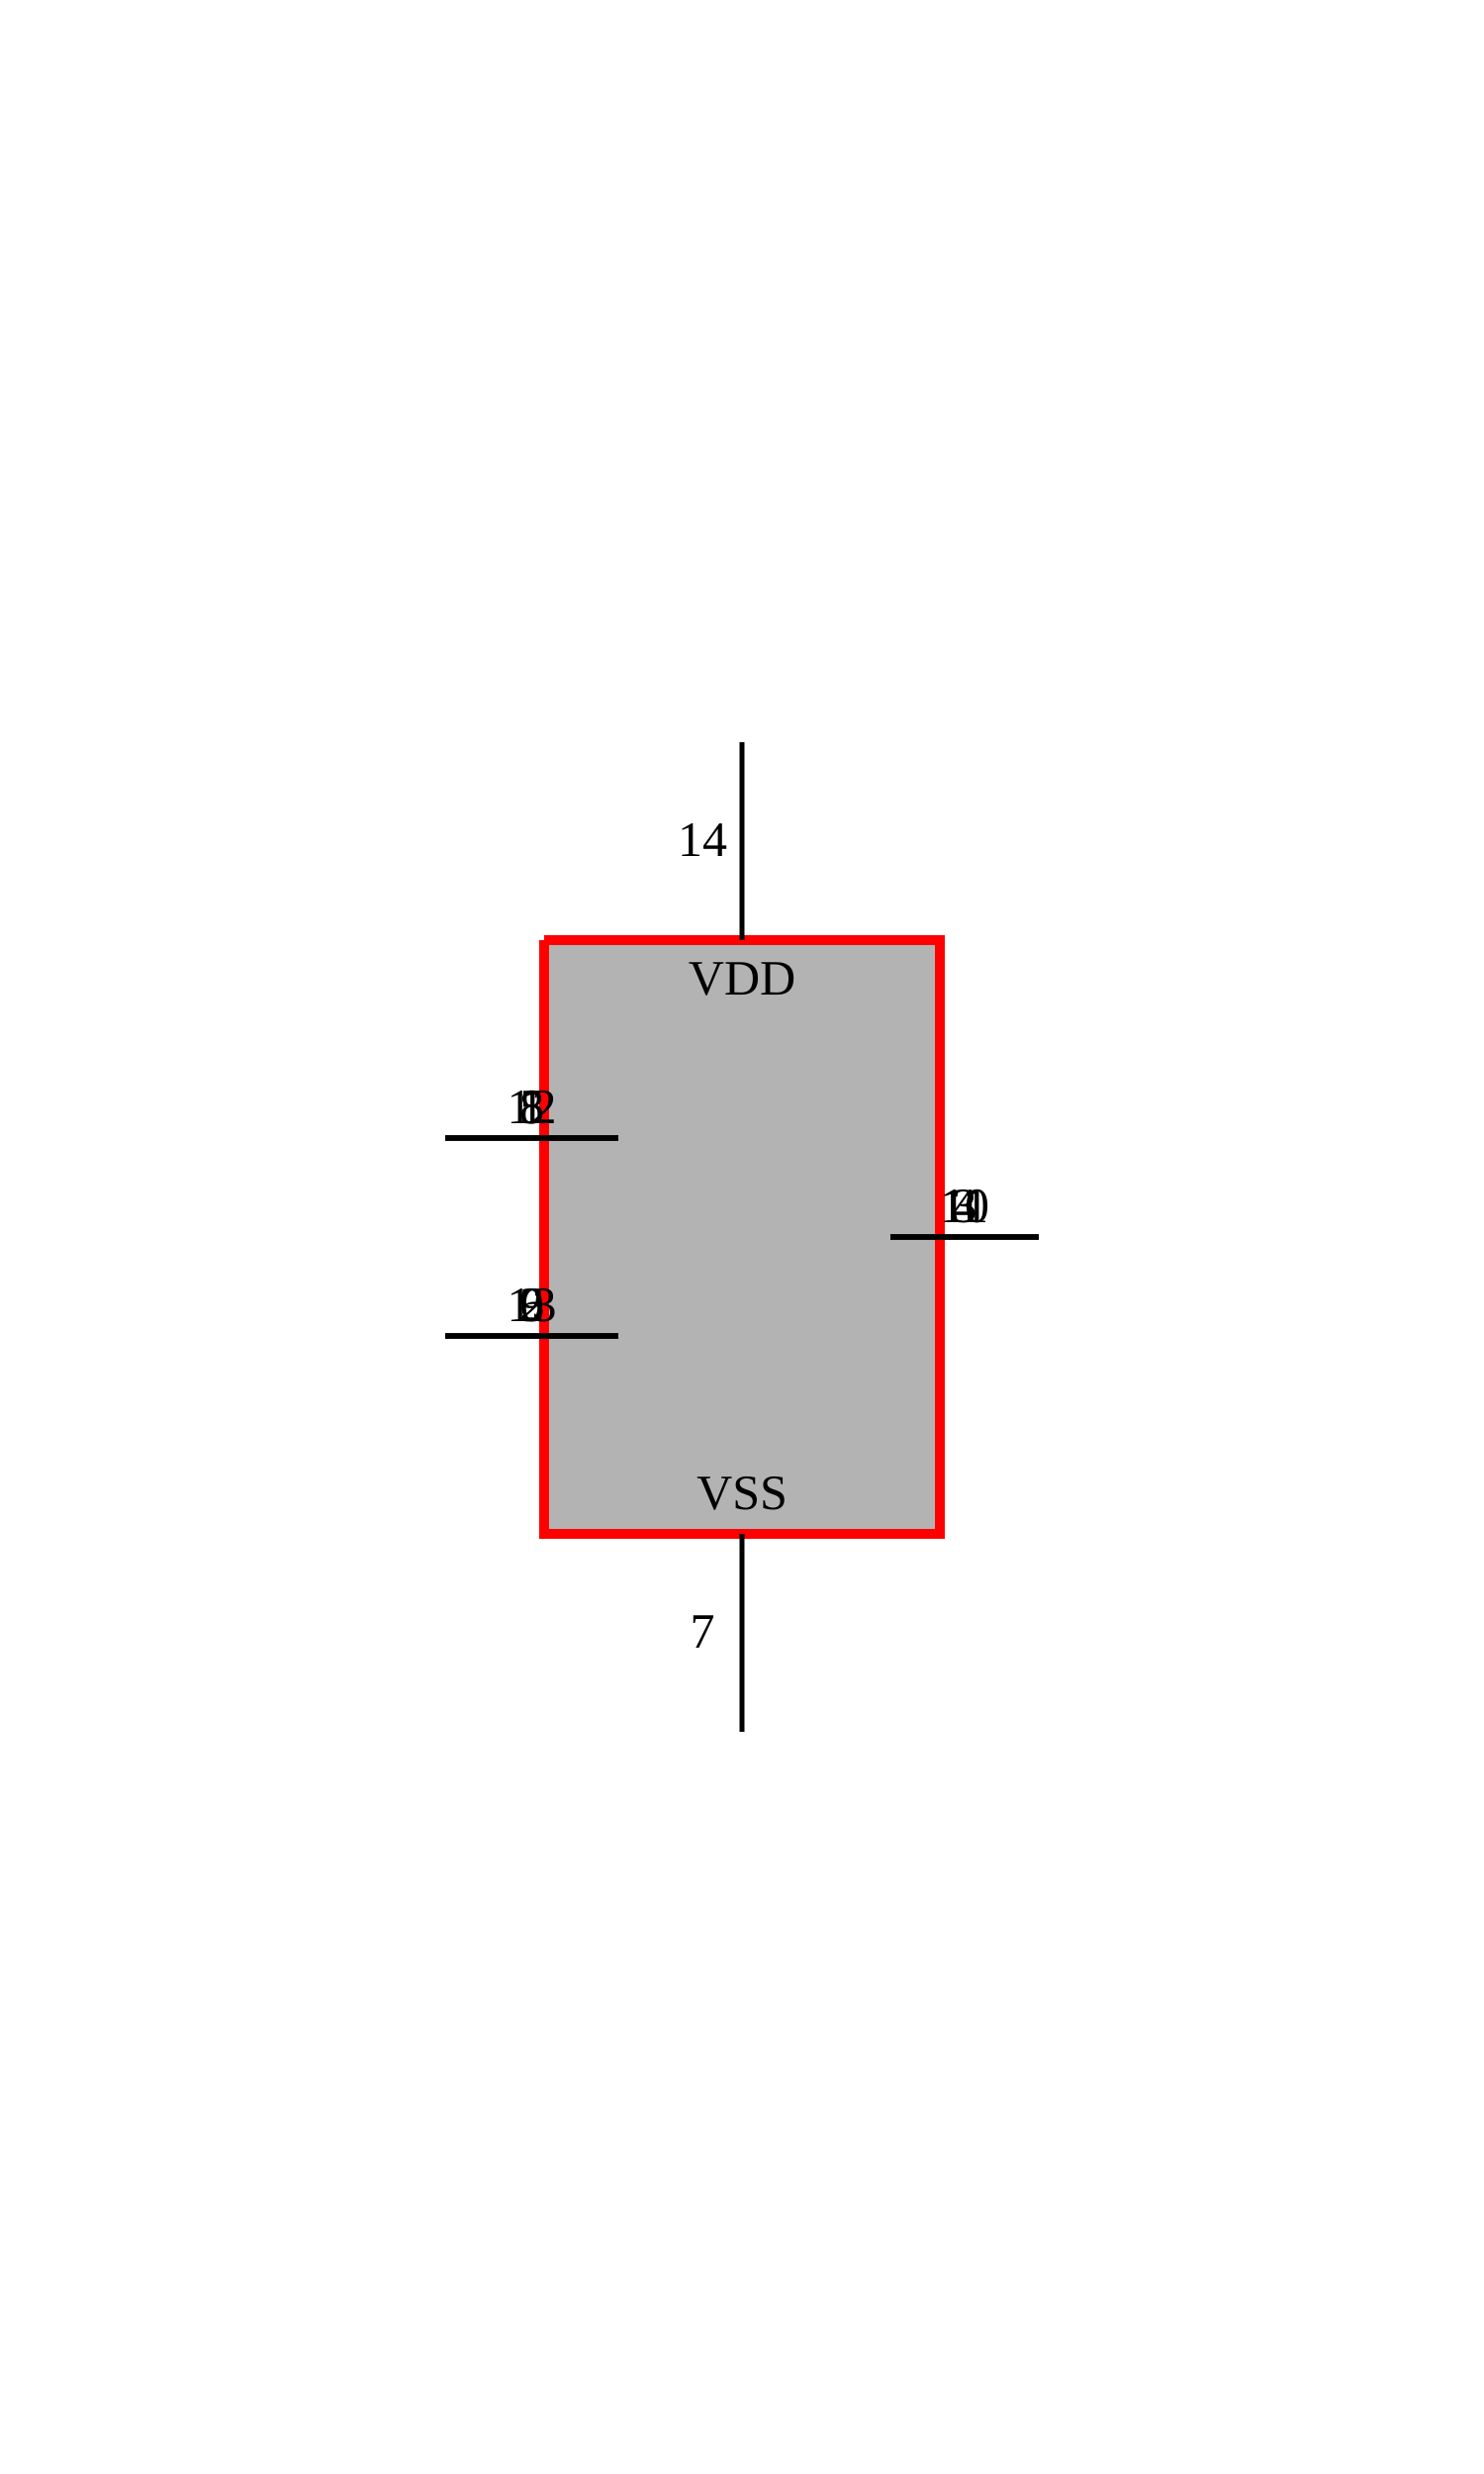
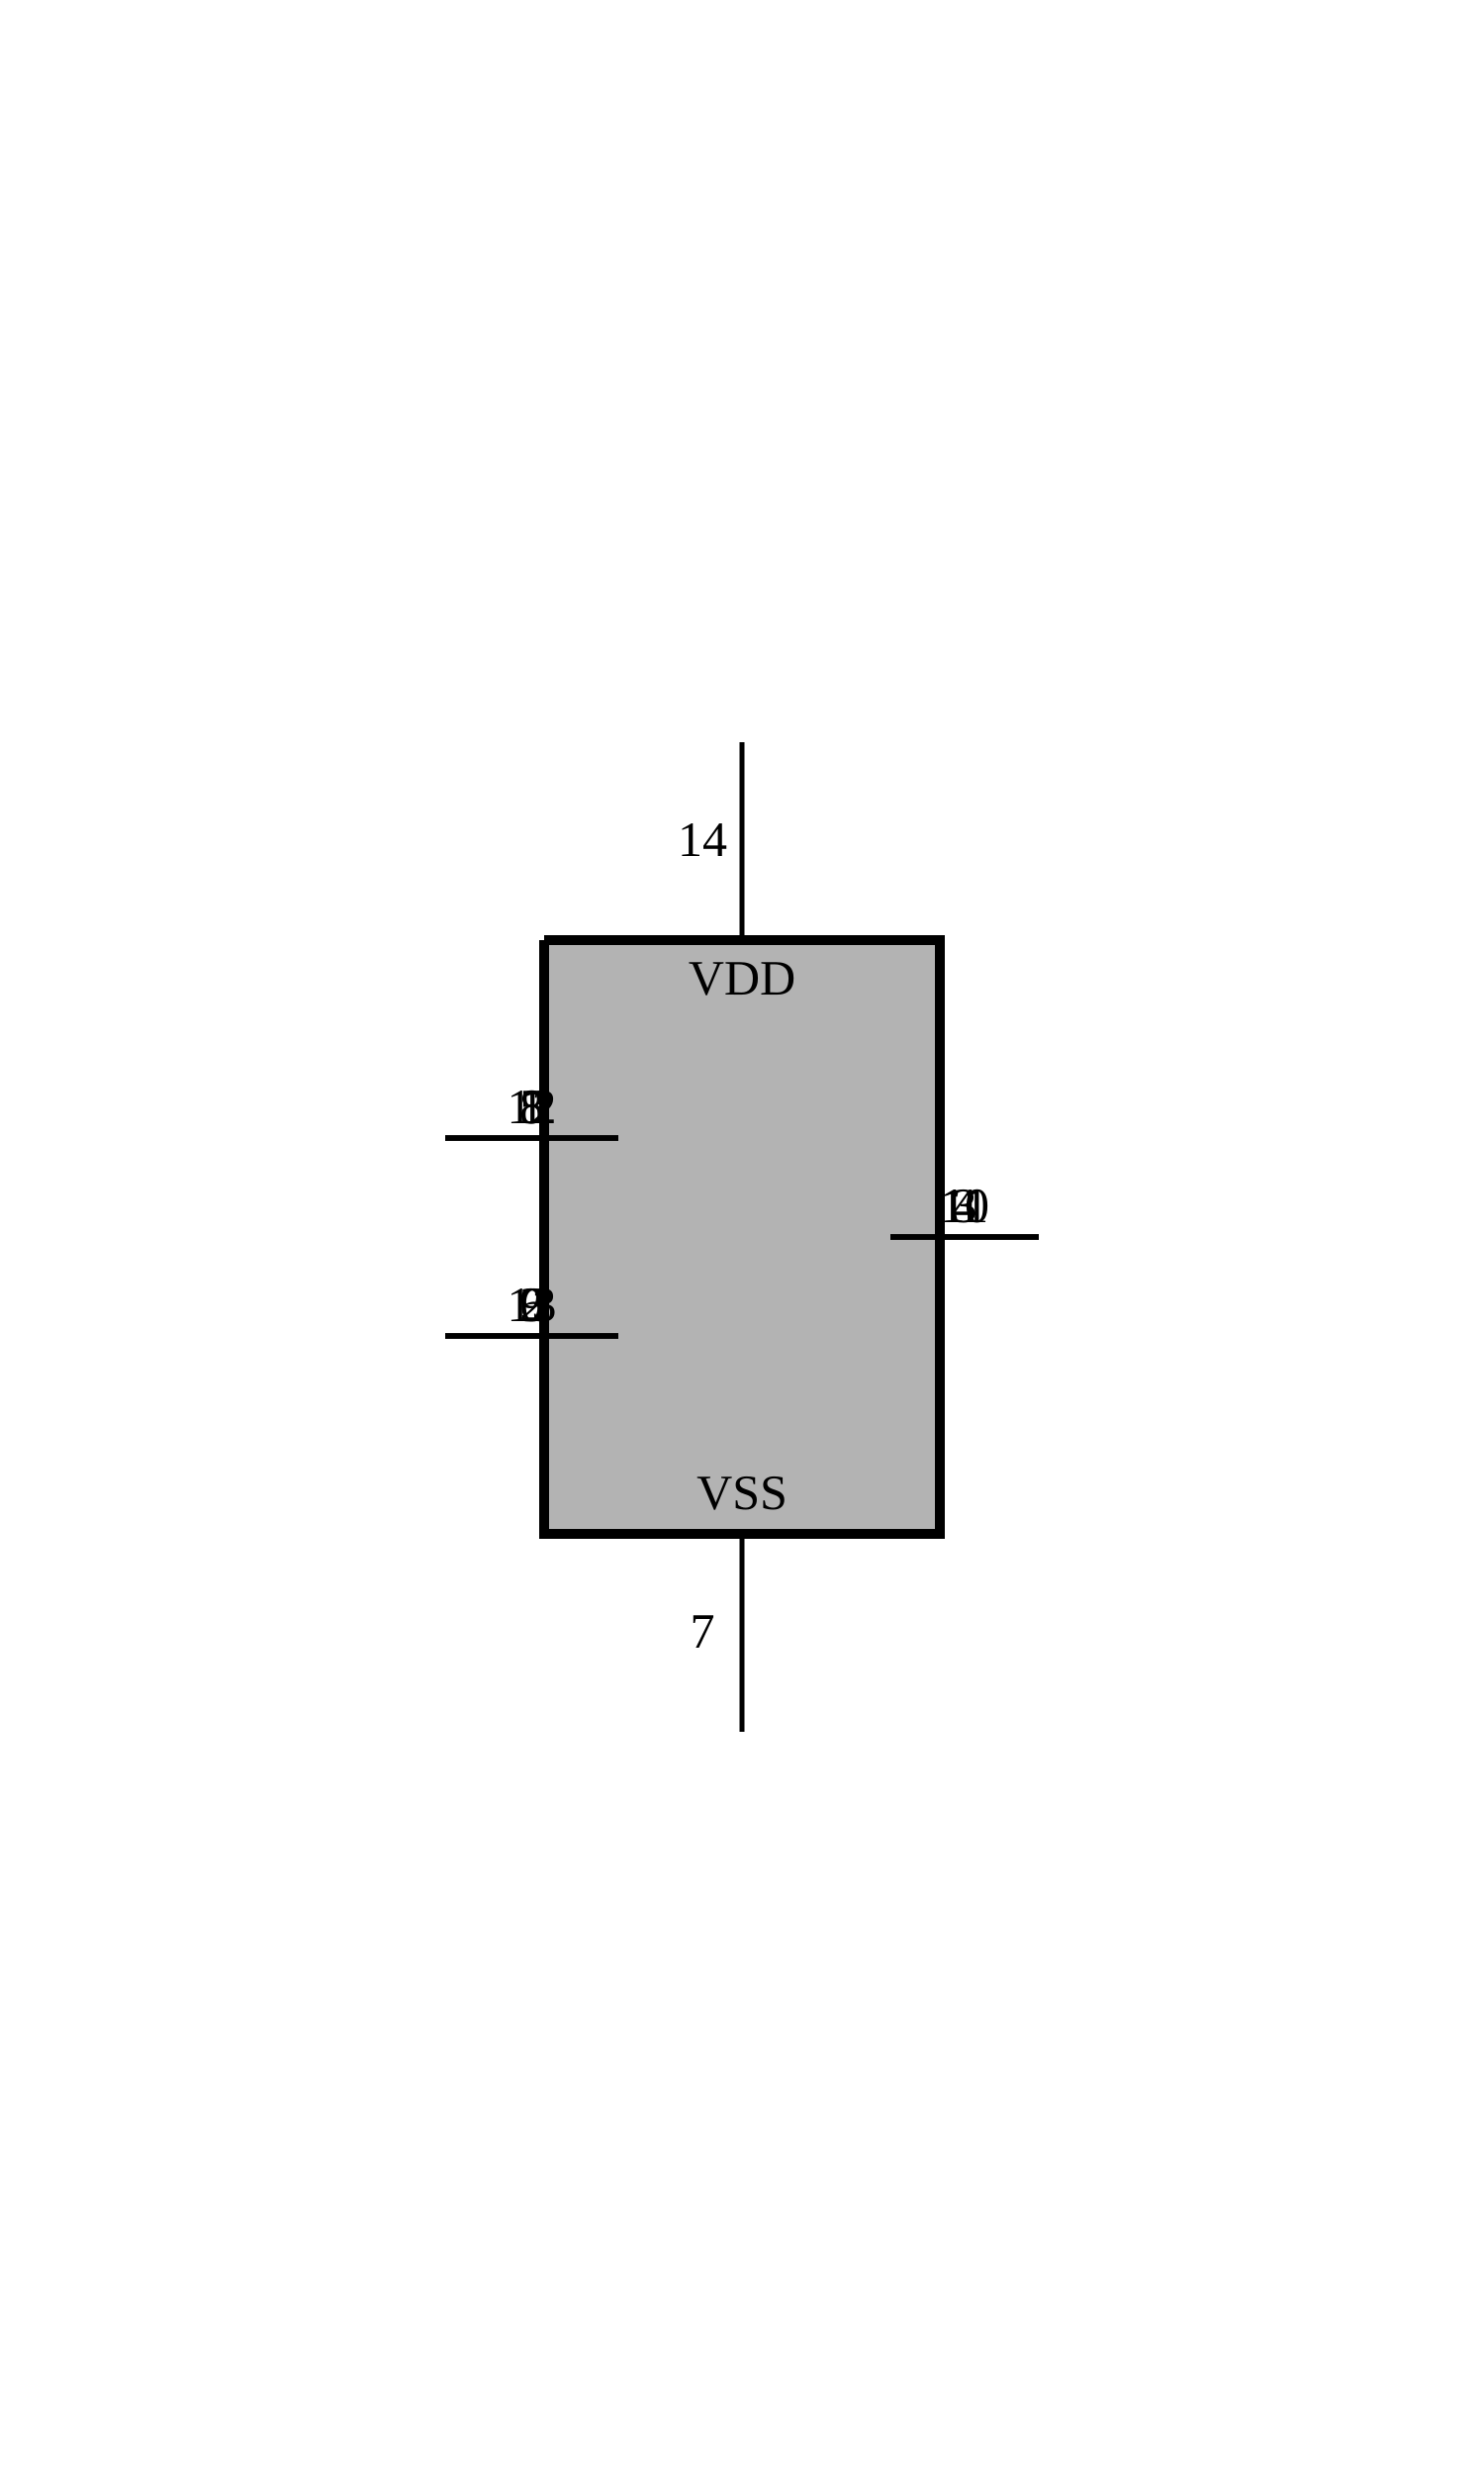
<svg xmlns="http://www.w3.org/2000/svg" width="1500" height="2500" viewBox="-750.0 -1250.0 1500 2500">
  <defs>
</defs>
-   <path d="M-200,-300 L200,-300 L200,300 L-200,300 L-200,-300" stroke-width="10" stroke="red" fill-opacity="0.3" />
+   <path d="M-200,-300 L200,-300 L200,300 L-200,300 L-200,-300" stroke-width="10" stroke="black" fill-opacity="0.3" />
  <text x="-212.5" y="-130" font-size="50.0" fill="black" text-anchor="middle" transform="translate(0,15.0)">1</text>
  <path d="M-300,-100 L-125,-100" stroke="black" stroke-width="5" />
  <text x="-212.5" y="70" font-size="50.0" fill="black" text-anchor="middle" transform="translate(0,15.0)">2</text>
  <path d="M-300,100 L-125,100" stroke="black" stroke-width="5" />
  <text x="225.0" y="-30" font-size="50.0" fill="black" text-anchor="middle" transform="translate(0,15.0)">3</text>
  <path d="M300,0 L150,0" stroke="black" stroke-width="5" />
  <text x="225.0" y="-30" font-size="50.0" fill="black" text-anchor="middle" transform="translate(0,15.0)">4</text>
  <path d="M300,0 L150,0" stroke="black" stroke-width="5" />
  <text x="-212.5" y="-130" font-size="50.0" fill="black" text-anchor="middle" transform="translate(0,15.0)">5</text>
  <path d="M-300,-100 L-125,-100" stroke="black" stroke-width="5" />
  <text x="-212.5" y="70" font-size="50.0" fill="black" text-anchor="middle" transform="translate(0,15.0)">6</text>
  <path d="M-300,100 L-125,100" stroke="black" stroke-width="5" />
  <text x="225.0" y="-30" font-size="50.0" fill="black" text-anchor="middle" transform="translate(0,15.0)">10</text>
  <path d="M300,0 L150,0" stroke="black" stroke-width="5" />
  <text x="-212.5" y="-130" font-size="50.0" fill="black" text-anchor="middle" transform="translate(0,15.0)">8</text>
  <path d="M-300,-100 L-125,-100" stroke="black" stroke-width="5" />
  <text x="-212.5" y="70" font-size="50.0" fill="black" text-anchor="middle" transform="translate(0,15.0)">9</text>
  <path d="M-300,100 L-125,100" stroke="black" stroke-width="5" />
  <text x="225.0" y="-30" font-size="50.0" fill="black" text-anchor="middle" transform="translate(0,15.0)">11</text>
  <path d="M300,0 L150,0" stroke="black" stroke-width="5" />
  <text x="-212.5" y="-130" font-size="50.0" fill="black" text-anchor="middle" transform="translate(0,15.0)">12</text>
  <path d="M-300,-100 L-125,-100" stroke="black" stroke-width="5" />
  <text x="-212.5" y="70" font-size="50.0" fill="black" text-anchor="middle" transform="translate(0,15.0)">13</text>
  <path d="M-300,100 L-125,100" stroke="black" stroke-width="5" />
  <text x="-40" y="-400.0" font-size="50.0" fill="black" text-anchor="middle" transform="translate(0,15.0)">14</text>
  <text x="0" y="-260" font-size="50.0" fill="black" text-anchor="middle" transform="translate(0,15.0)">VDD</text>
  <path d="M0,-500 L0,-300" stroke="black" stroke-width="5" />
  <text x="-40" y="400.0" font-size="50.0" fill="black" text-anchor="middle" transform="translate(0,15.0)">7</text>
  <text x="0" y="260" font-size="50.0" fill="black" text-anchor="middle" transform="translate(0,15.0)">VSS</text>
  <path d="M0,500 L0,300" stroke="black" stroke-width="5" />
</svg>
